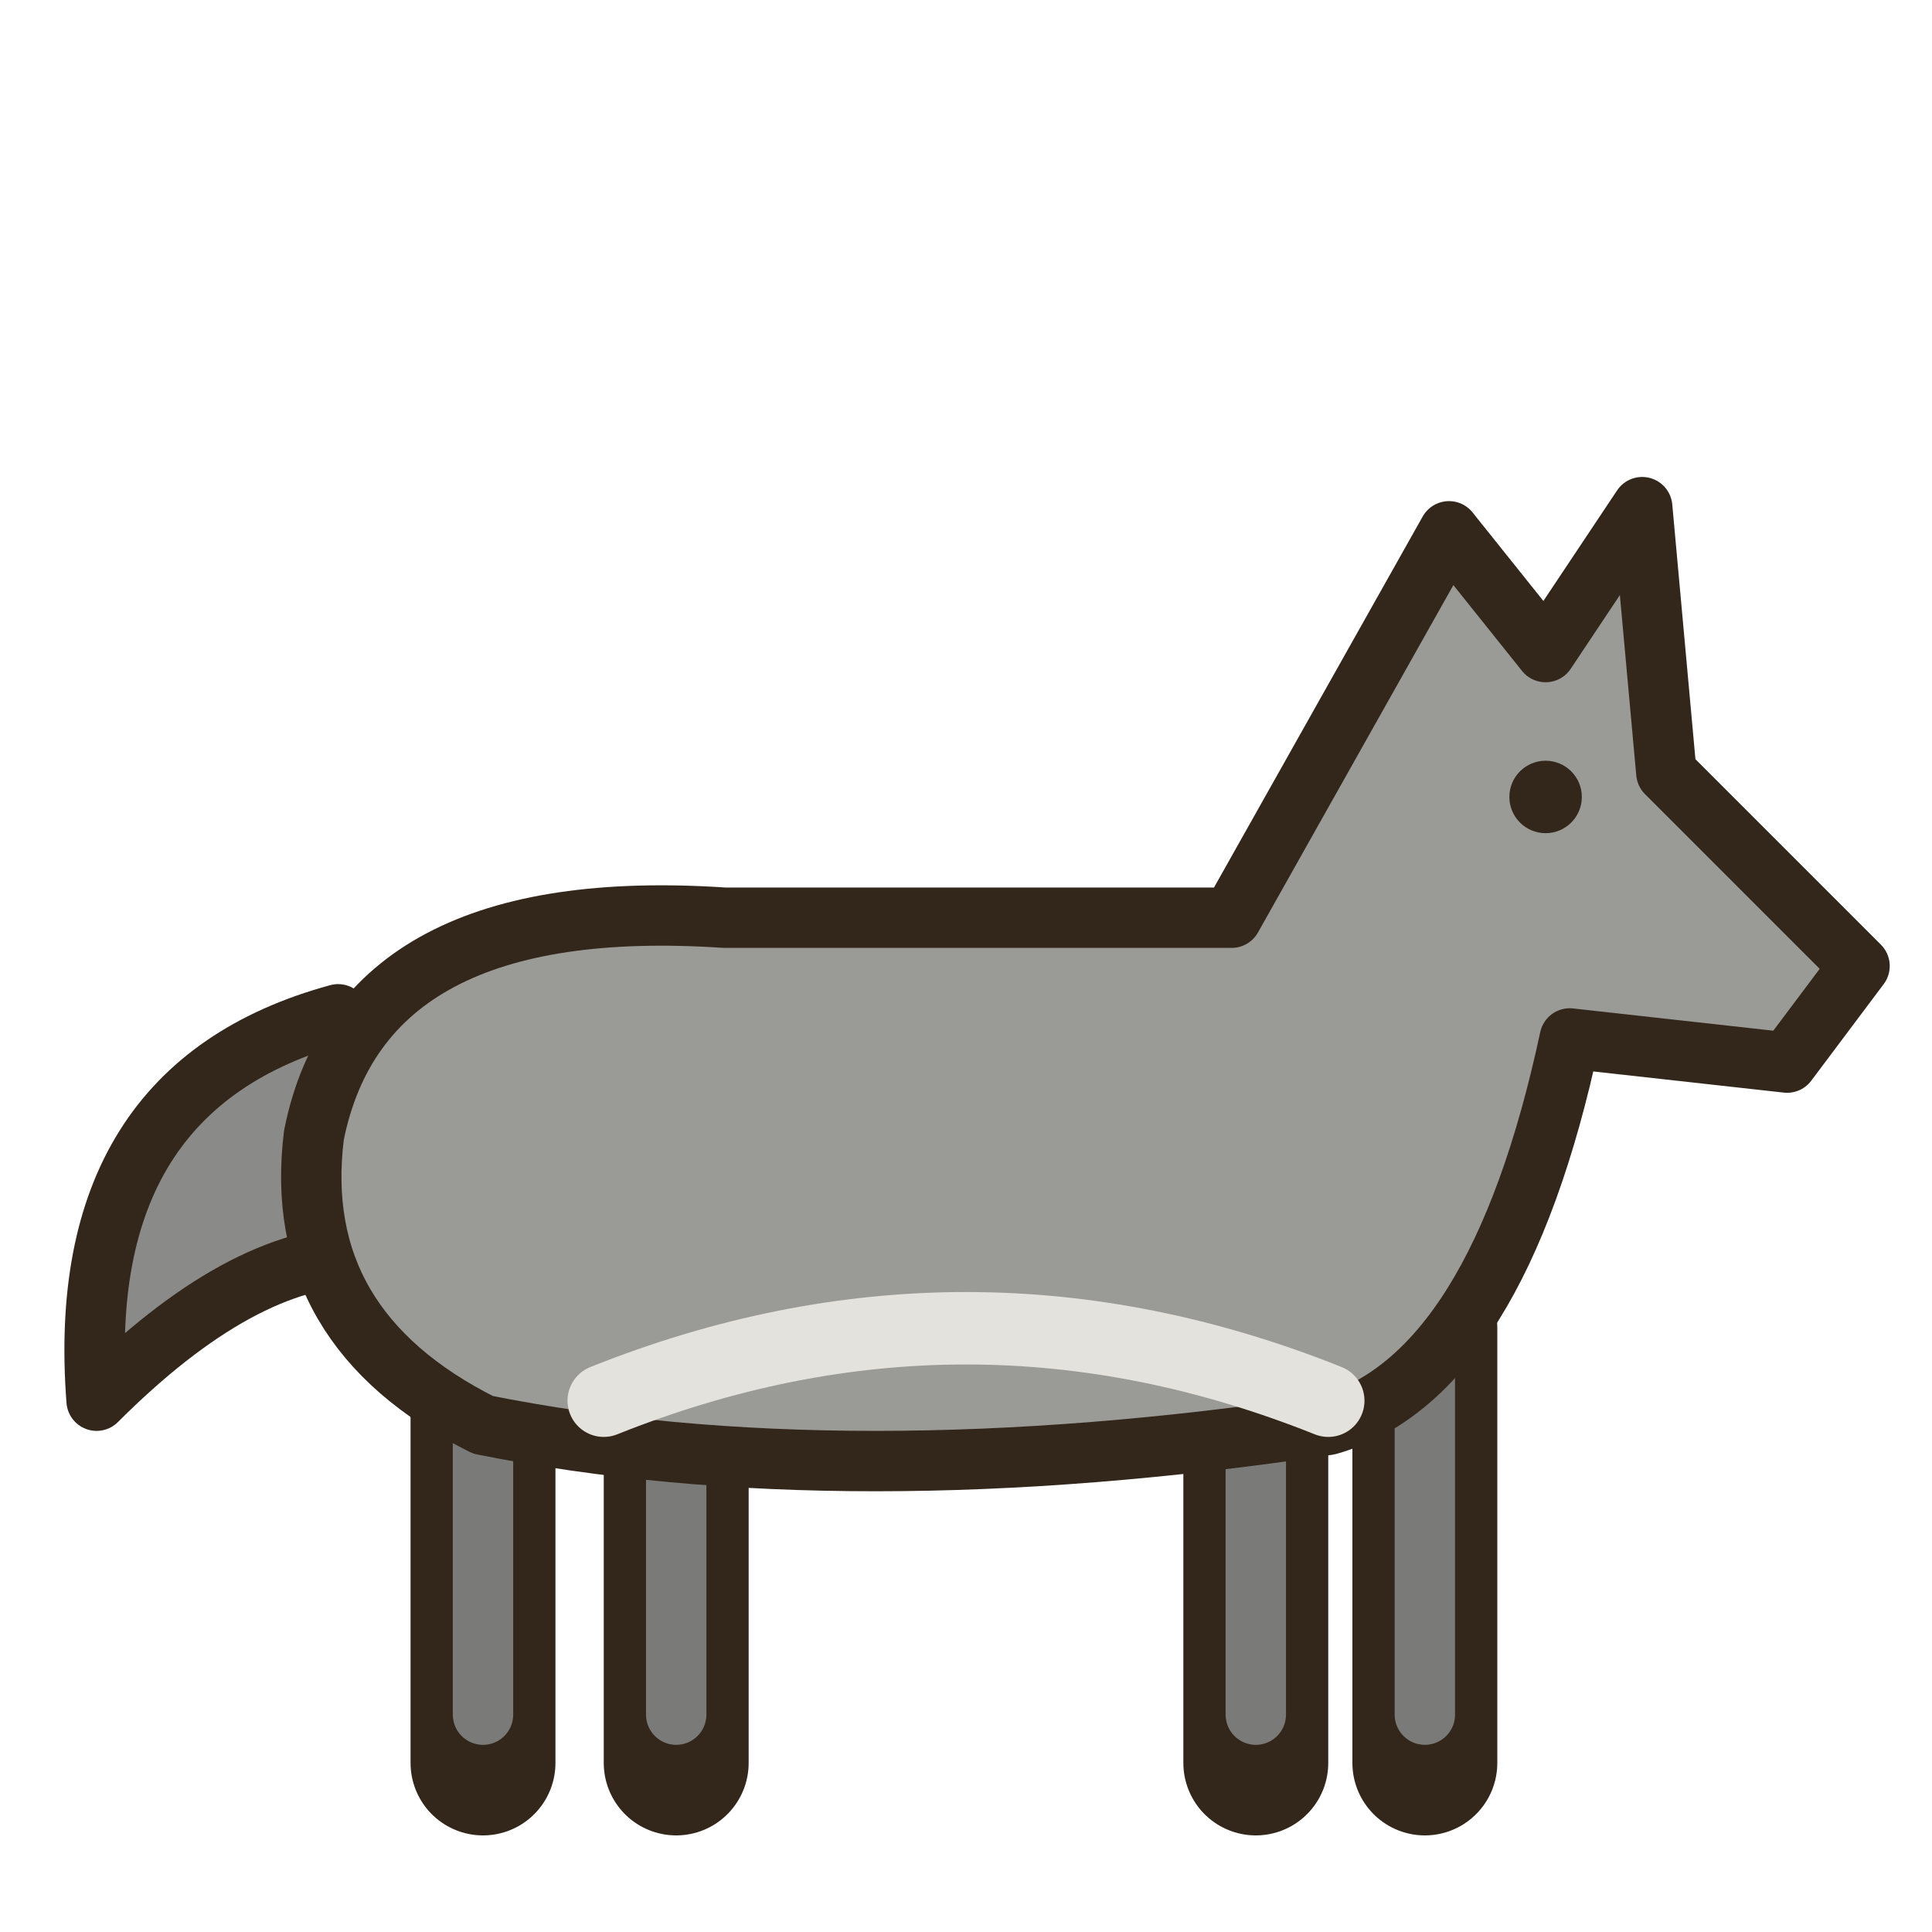
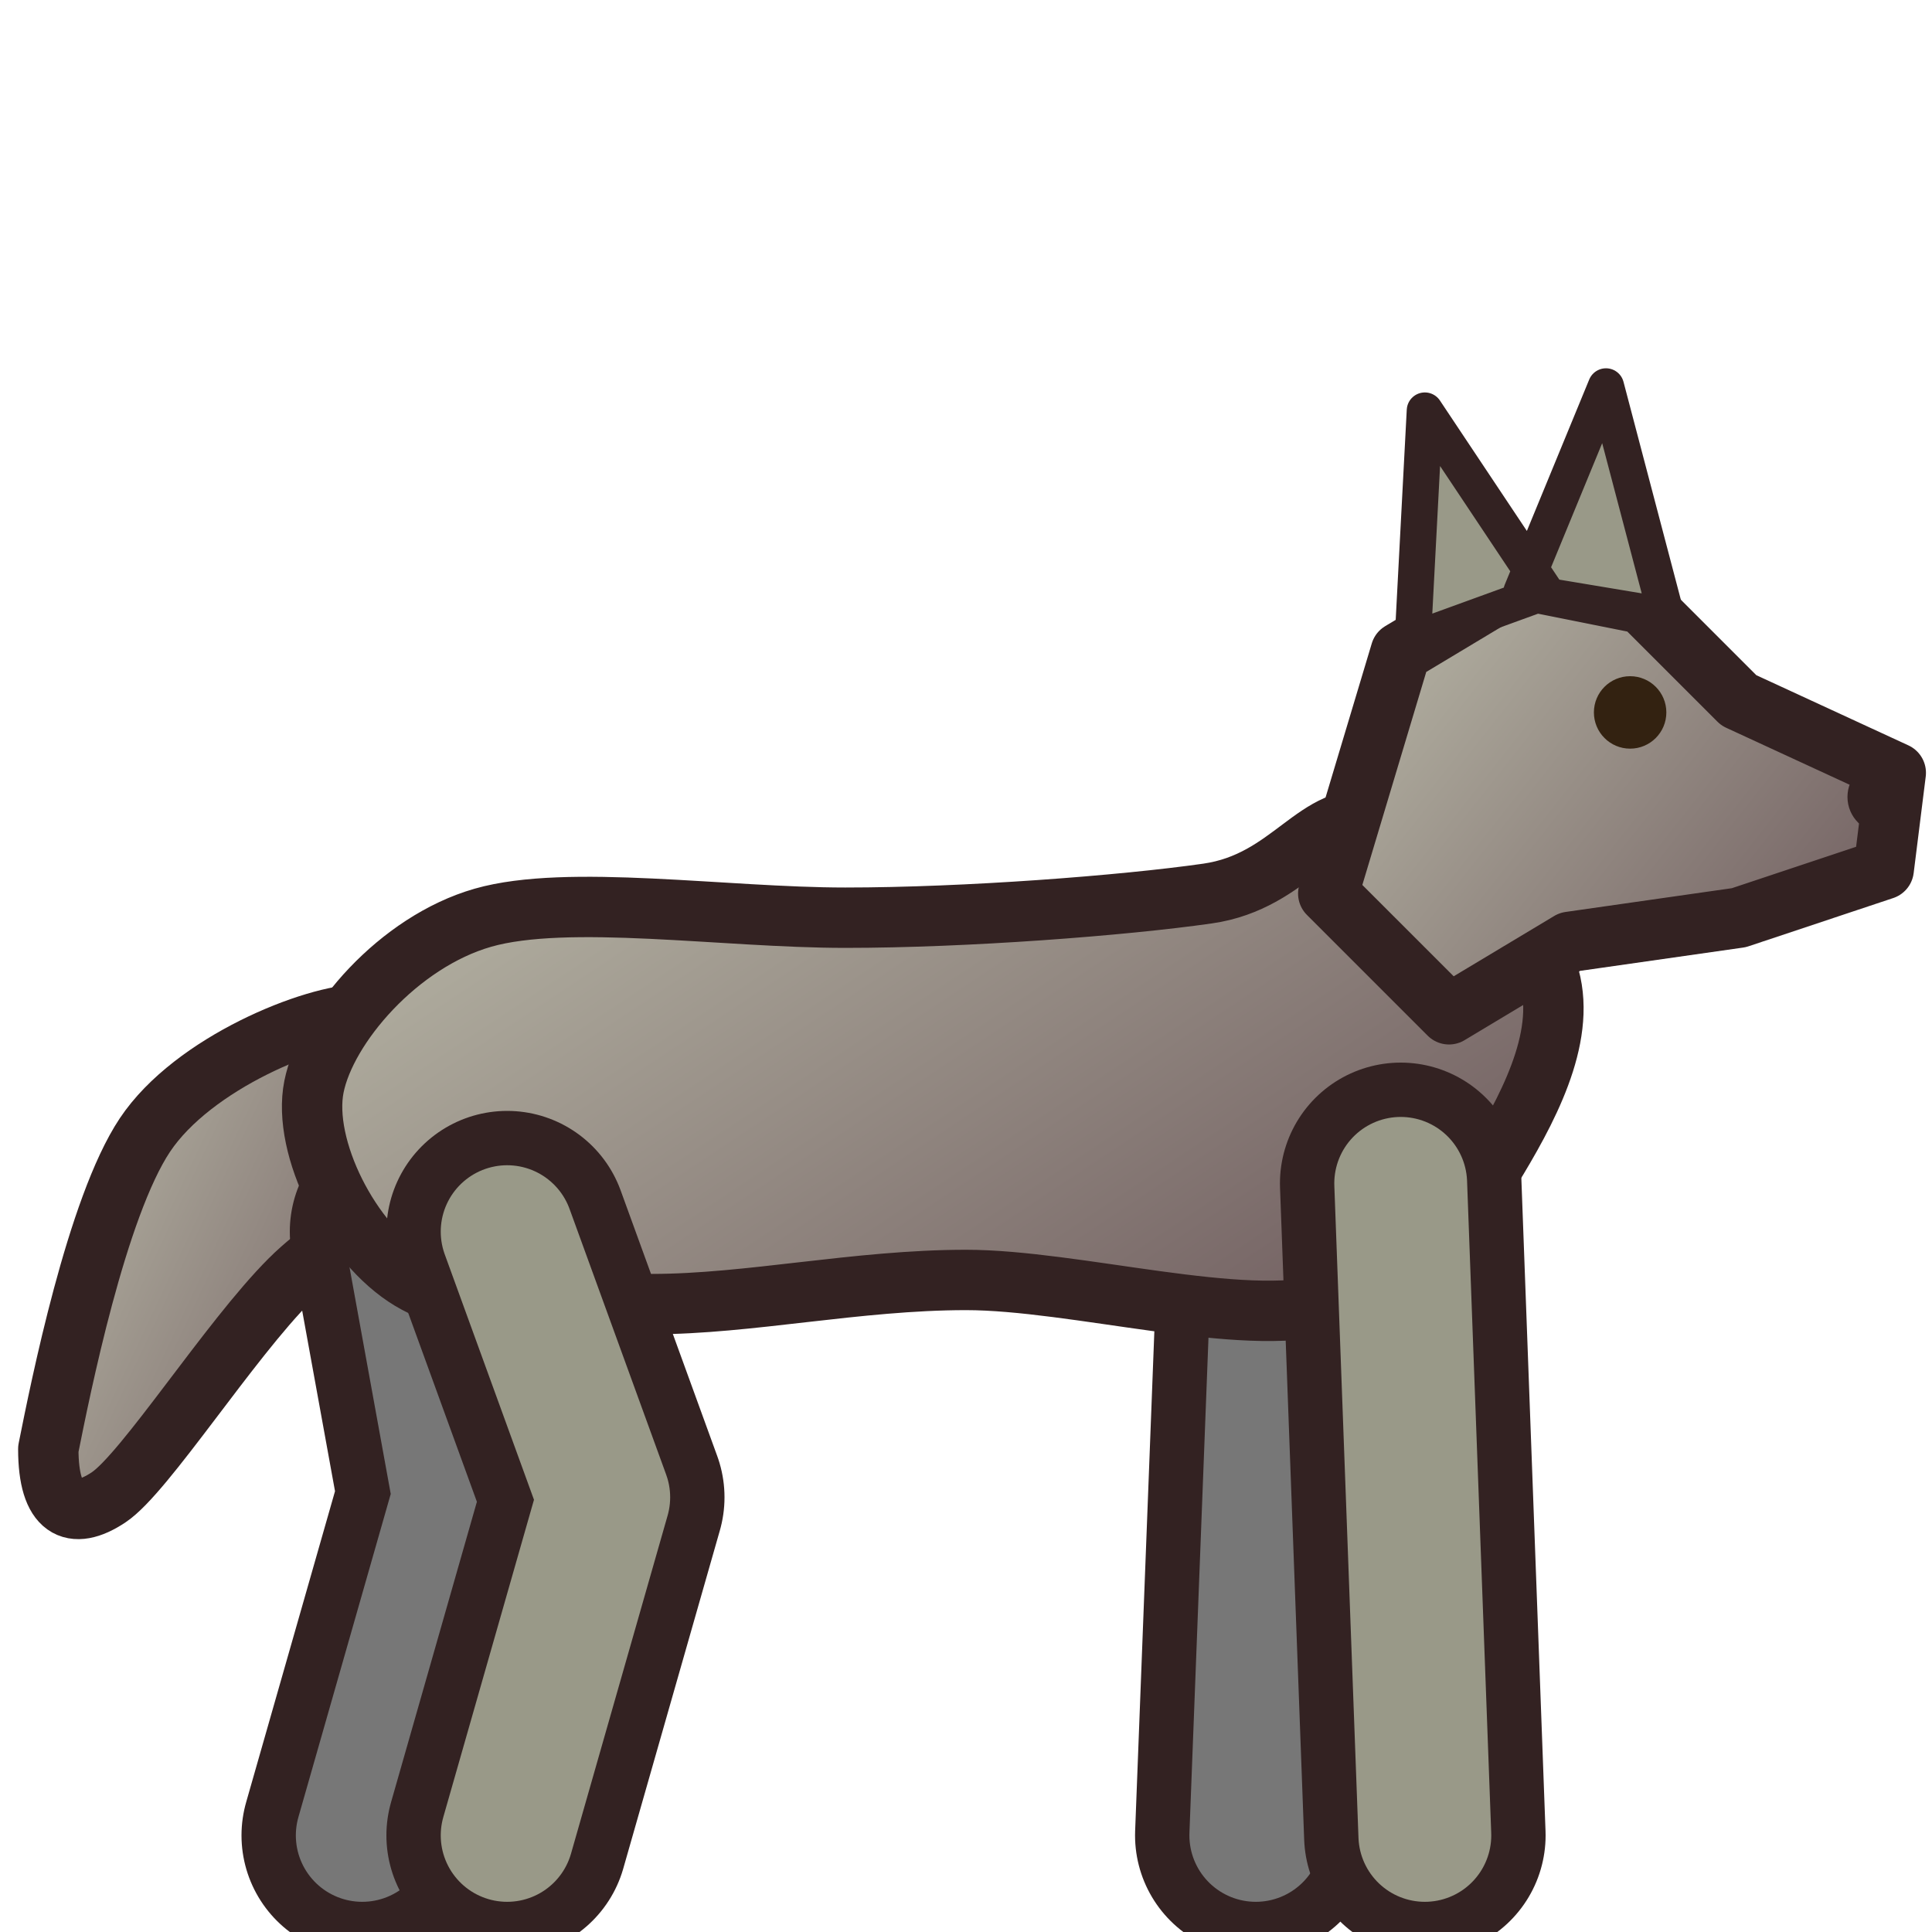
<svg xmlns="http://www.w3.org/2000/svg" viewBox="0 0 16 16">
-   <g stroke="#33261a" stroke-width=".5" stroke-linejoin="round" stroke-linecap="round">
-     <path d="M2.8,8.4Q.6,9 .8,11.6Q2,10.4 3,10.4" fill="#8a8a88" />
-     <path d="M4,11 4,14.6" fill="none" stroke="#33261a" stroke-width="1.2" />
-     <path d="M4,11 4,14.2" fill="none" stroke="#7a7a78" stroke-width=".5" />
-     <path d="M5.6,11 5.6,14.6" fill="none" stroke="#33261a" stroke-width="1.2" />
-     <path d="M5.6,11 5.6,14.2" fill="none" stroke="#7a7a78" stroke-width=".5" />
-     <path d="M10.4,11 10.4,14.6" fill="none" stroke="#33261a" stroke-width="1.2" />
-     <path d="M10.4,11 10.4,14.2" fill="none" stroke="#7a7a78" stroke-width=".5" />
-     <path d="M11.8,11 11.8,14.6" fill="none" stroke="#33261a" stroke-width="1.2" />
-     <path d="M11.8,11 11.8,14.2" fill="none" stroke="#7a7a78" stroke-width=".5" />
-     <path d="M2.6,9.4Q3,7.4 6,7.6H10.2L12,4.4L12.8,5.4L13.6,4.2L13.8,6.4L15.4,8L14.8,8.8L13,8.6Q12.4,11.4 11,11.8Q7,12.4 4,11.8Q2.4,11 2.6,9.4Z" fill="#9a9a96" />
-     <path d="M5,11.6Q8,10.4 11,11.6" fill="none" stroke="#e4e2dc" stroke-width=".6" />
-     <circle cx="12.8" cy="6.6" r=".3" fill="#33261a" stroke="none" />
+   <defs>
+     <linearGradient id="g0" y2=".6">
+       <stop stop-color="#bba" />
+       <stop offset="1" stop-color="#766" />
+     </linearGradient>
+     <path id="p0" d="M10.6,10l-.2,5.2m-7-5l.4,2.2L3,15.2" />
+     <path id="p1" d="M11.6,9.8l.2,5.4m-7.6-5L5,12.4l-.8,2.8" />
+   </defs>
+   <g stroke="#322" stroke-width=".5" stroke-linejoin="round" stroke-linecap="round">
+     <path d="M3,8.4c-.4,0-1.4,.4-1.8,1C.8,10 .5,11.5 .4,12c0,.5 .2,.6 .5,.4 .3-.2 1-1.3 1.5-1.8 .5-.5 1.1-.6 1.2-1 .1-.4-.2-1.2-.6-1.2Z" fill="url(#g0)" />
+     <use href="#p0" fill="none" stroke-width="2" />
+     <use href="#p0" fill="none" stroke="#777" stroke-width="1.1" />
+     <path d="M2.6,9c.1-.5 .7-1.2 1.4-1.4 .7-.2 2,0 3,0 1,0 2.3-.1 3-.2 .7-.1 .9-.7 1.4-.6 .5,.1 1.2,.7 1.4,1.2 .2,.5-.1,1.1-.4,1.6-.3,.5-.7,1-1.4,1.2-.7,.2-2.1-.2-3-.2-.9,0-1.8,.2-2.6,.2-.8,0-1.5,.1-2-.2-.5-.3-.9-1.1-.8-1.6Z" fill="url(#g0)" />
+     <path d="M11,7.4l.6-2 1-.6 1,.2 .8,.8 1.3,.6-.1,.8-1.2,.4L13,7.8l-1,.6Z" fill="url(#g0)" />
+     <use href="#p1" fill="none" stroke-width="2" />
+     <use href="#p1" fill="none" stroke="#998" stroke-width="1.1" />
+     <path d="M11.7,5.3l.1-1.9 1,1.5Zm.9-.4l.7-1.7 .5,1.9Z" fill="#998" stroke-width=".3" />
+     <circle cx="13.5" cy="5.9" r=".3" fill="#321" stroke="none" />
+     <ellipse cx="15.6" cy="6.6" rx=".3" ry=".3" fill="#322" stroke="none" />
  </g>
</svg>
